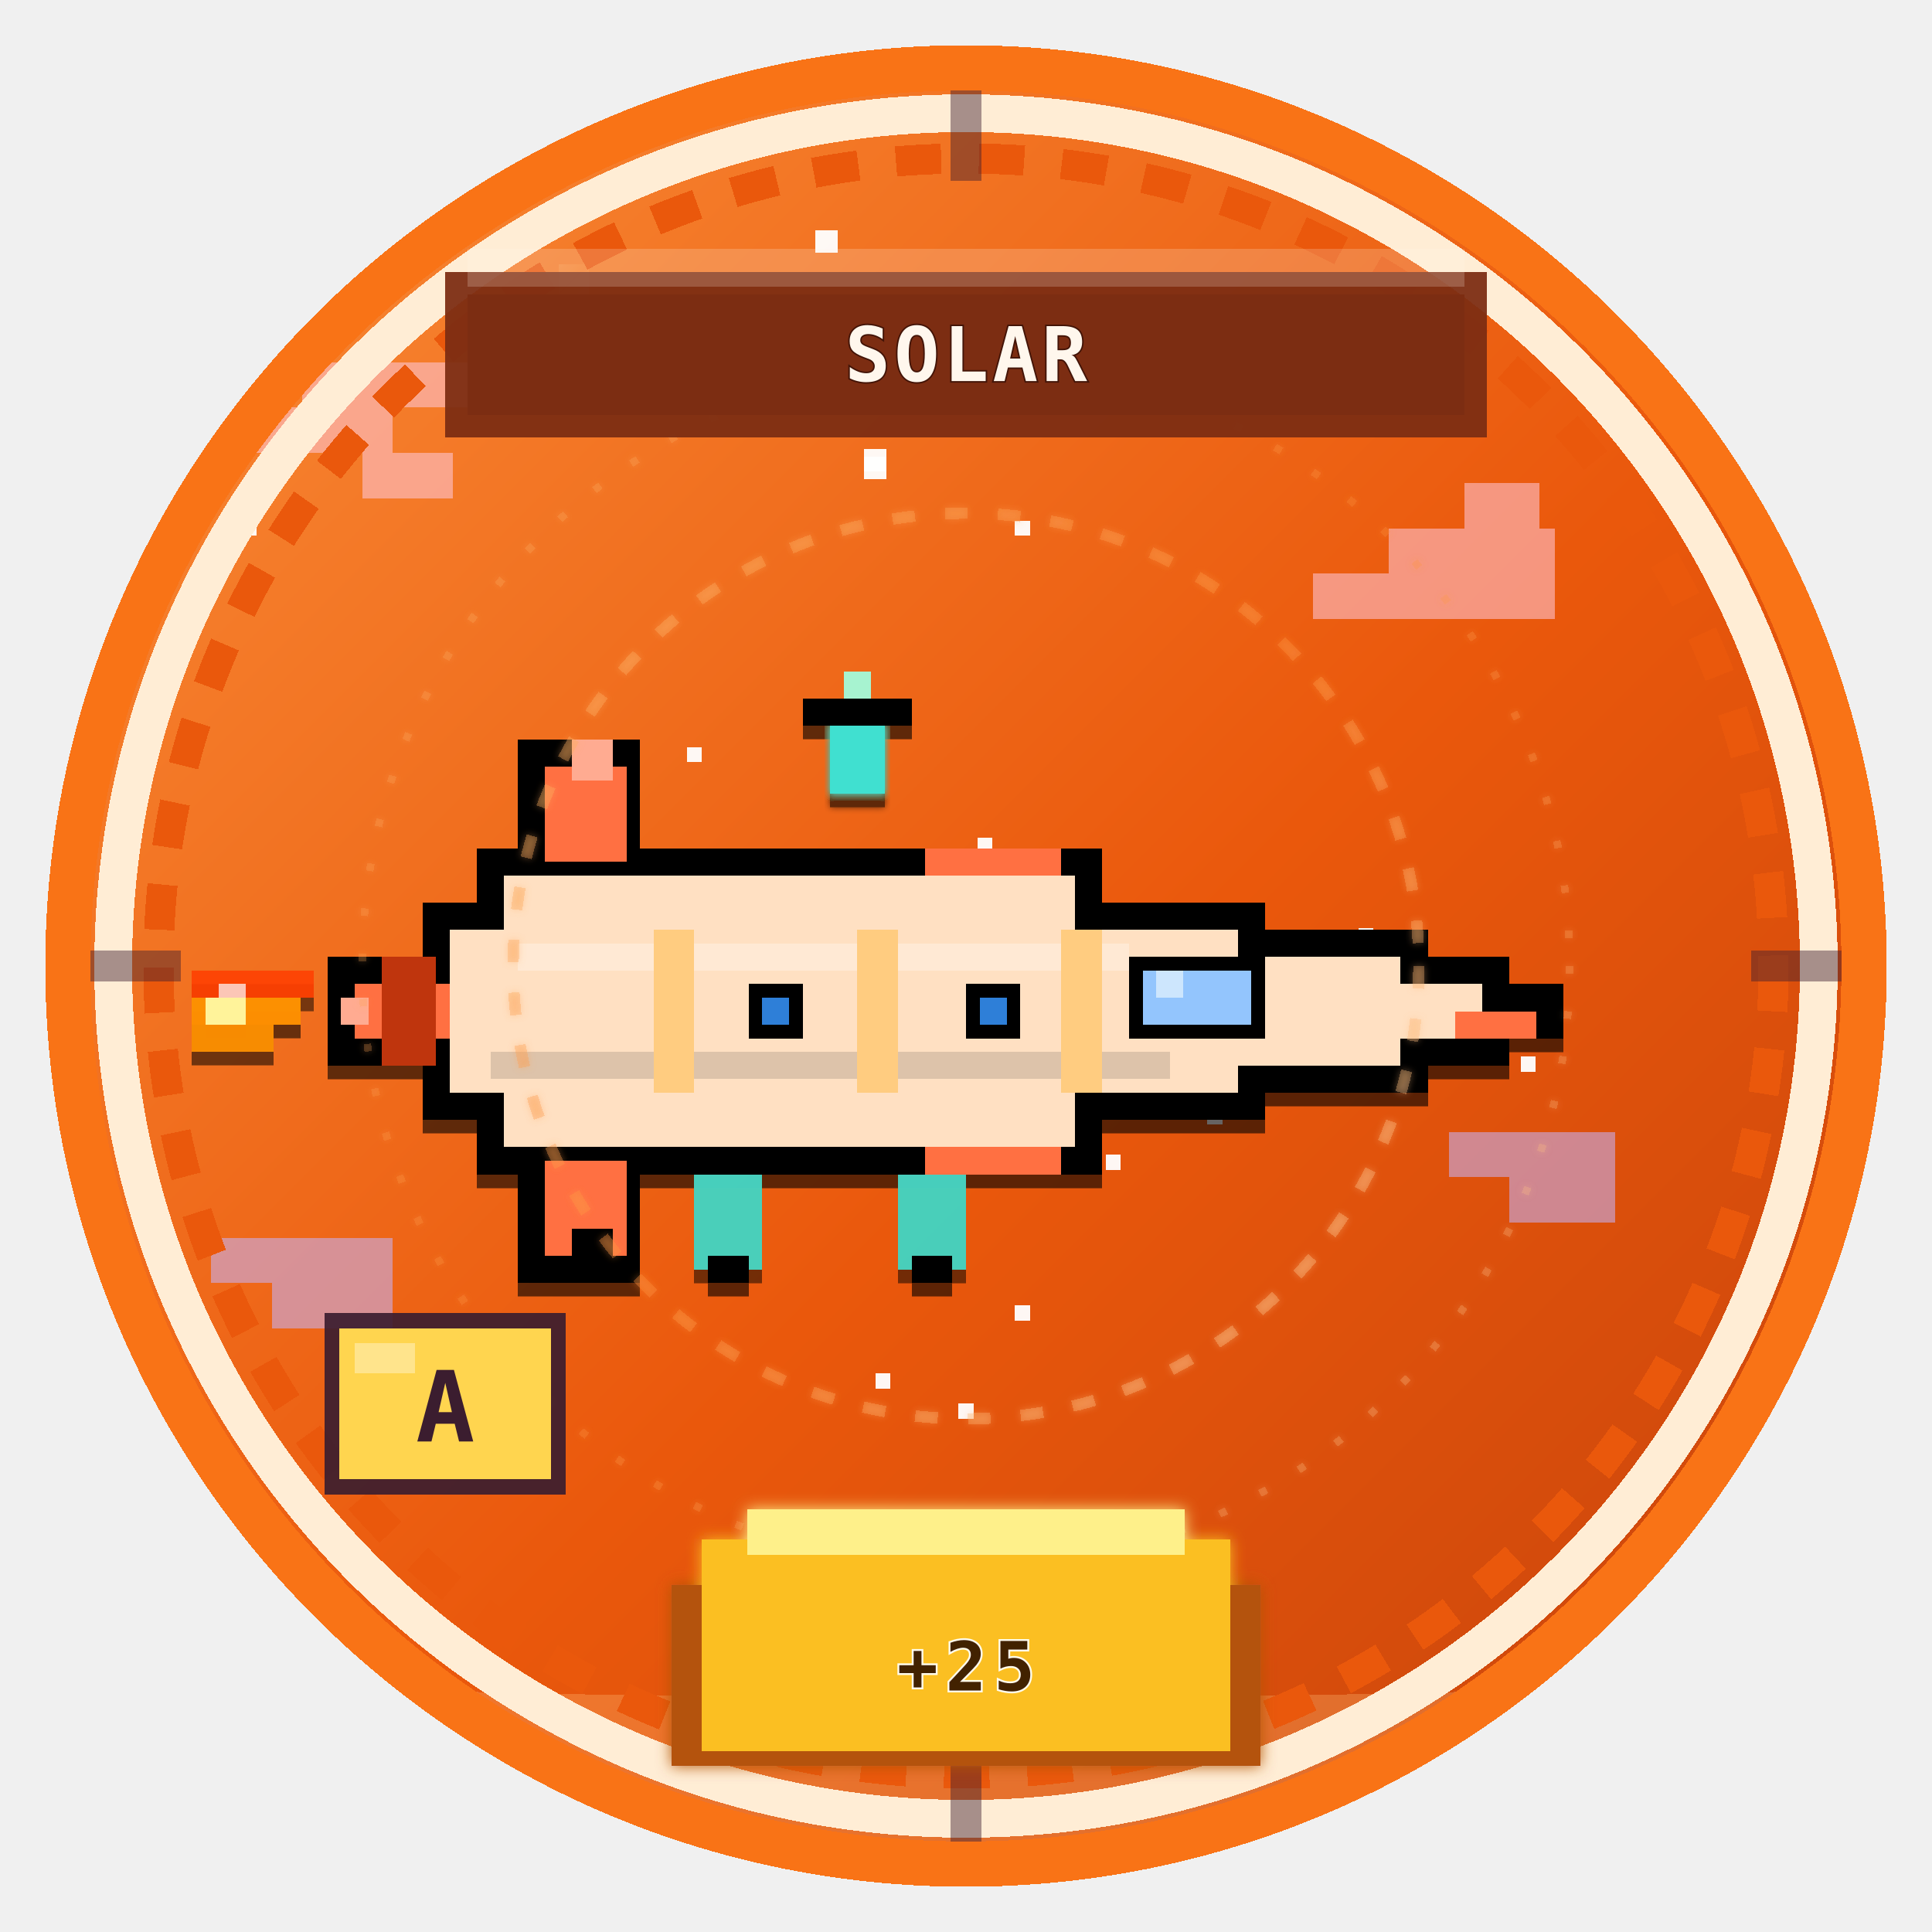
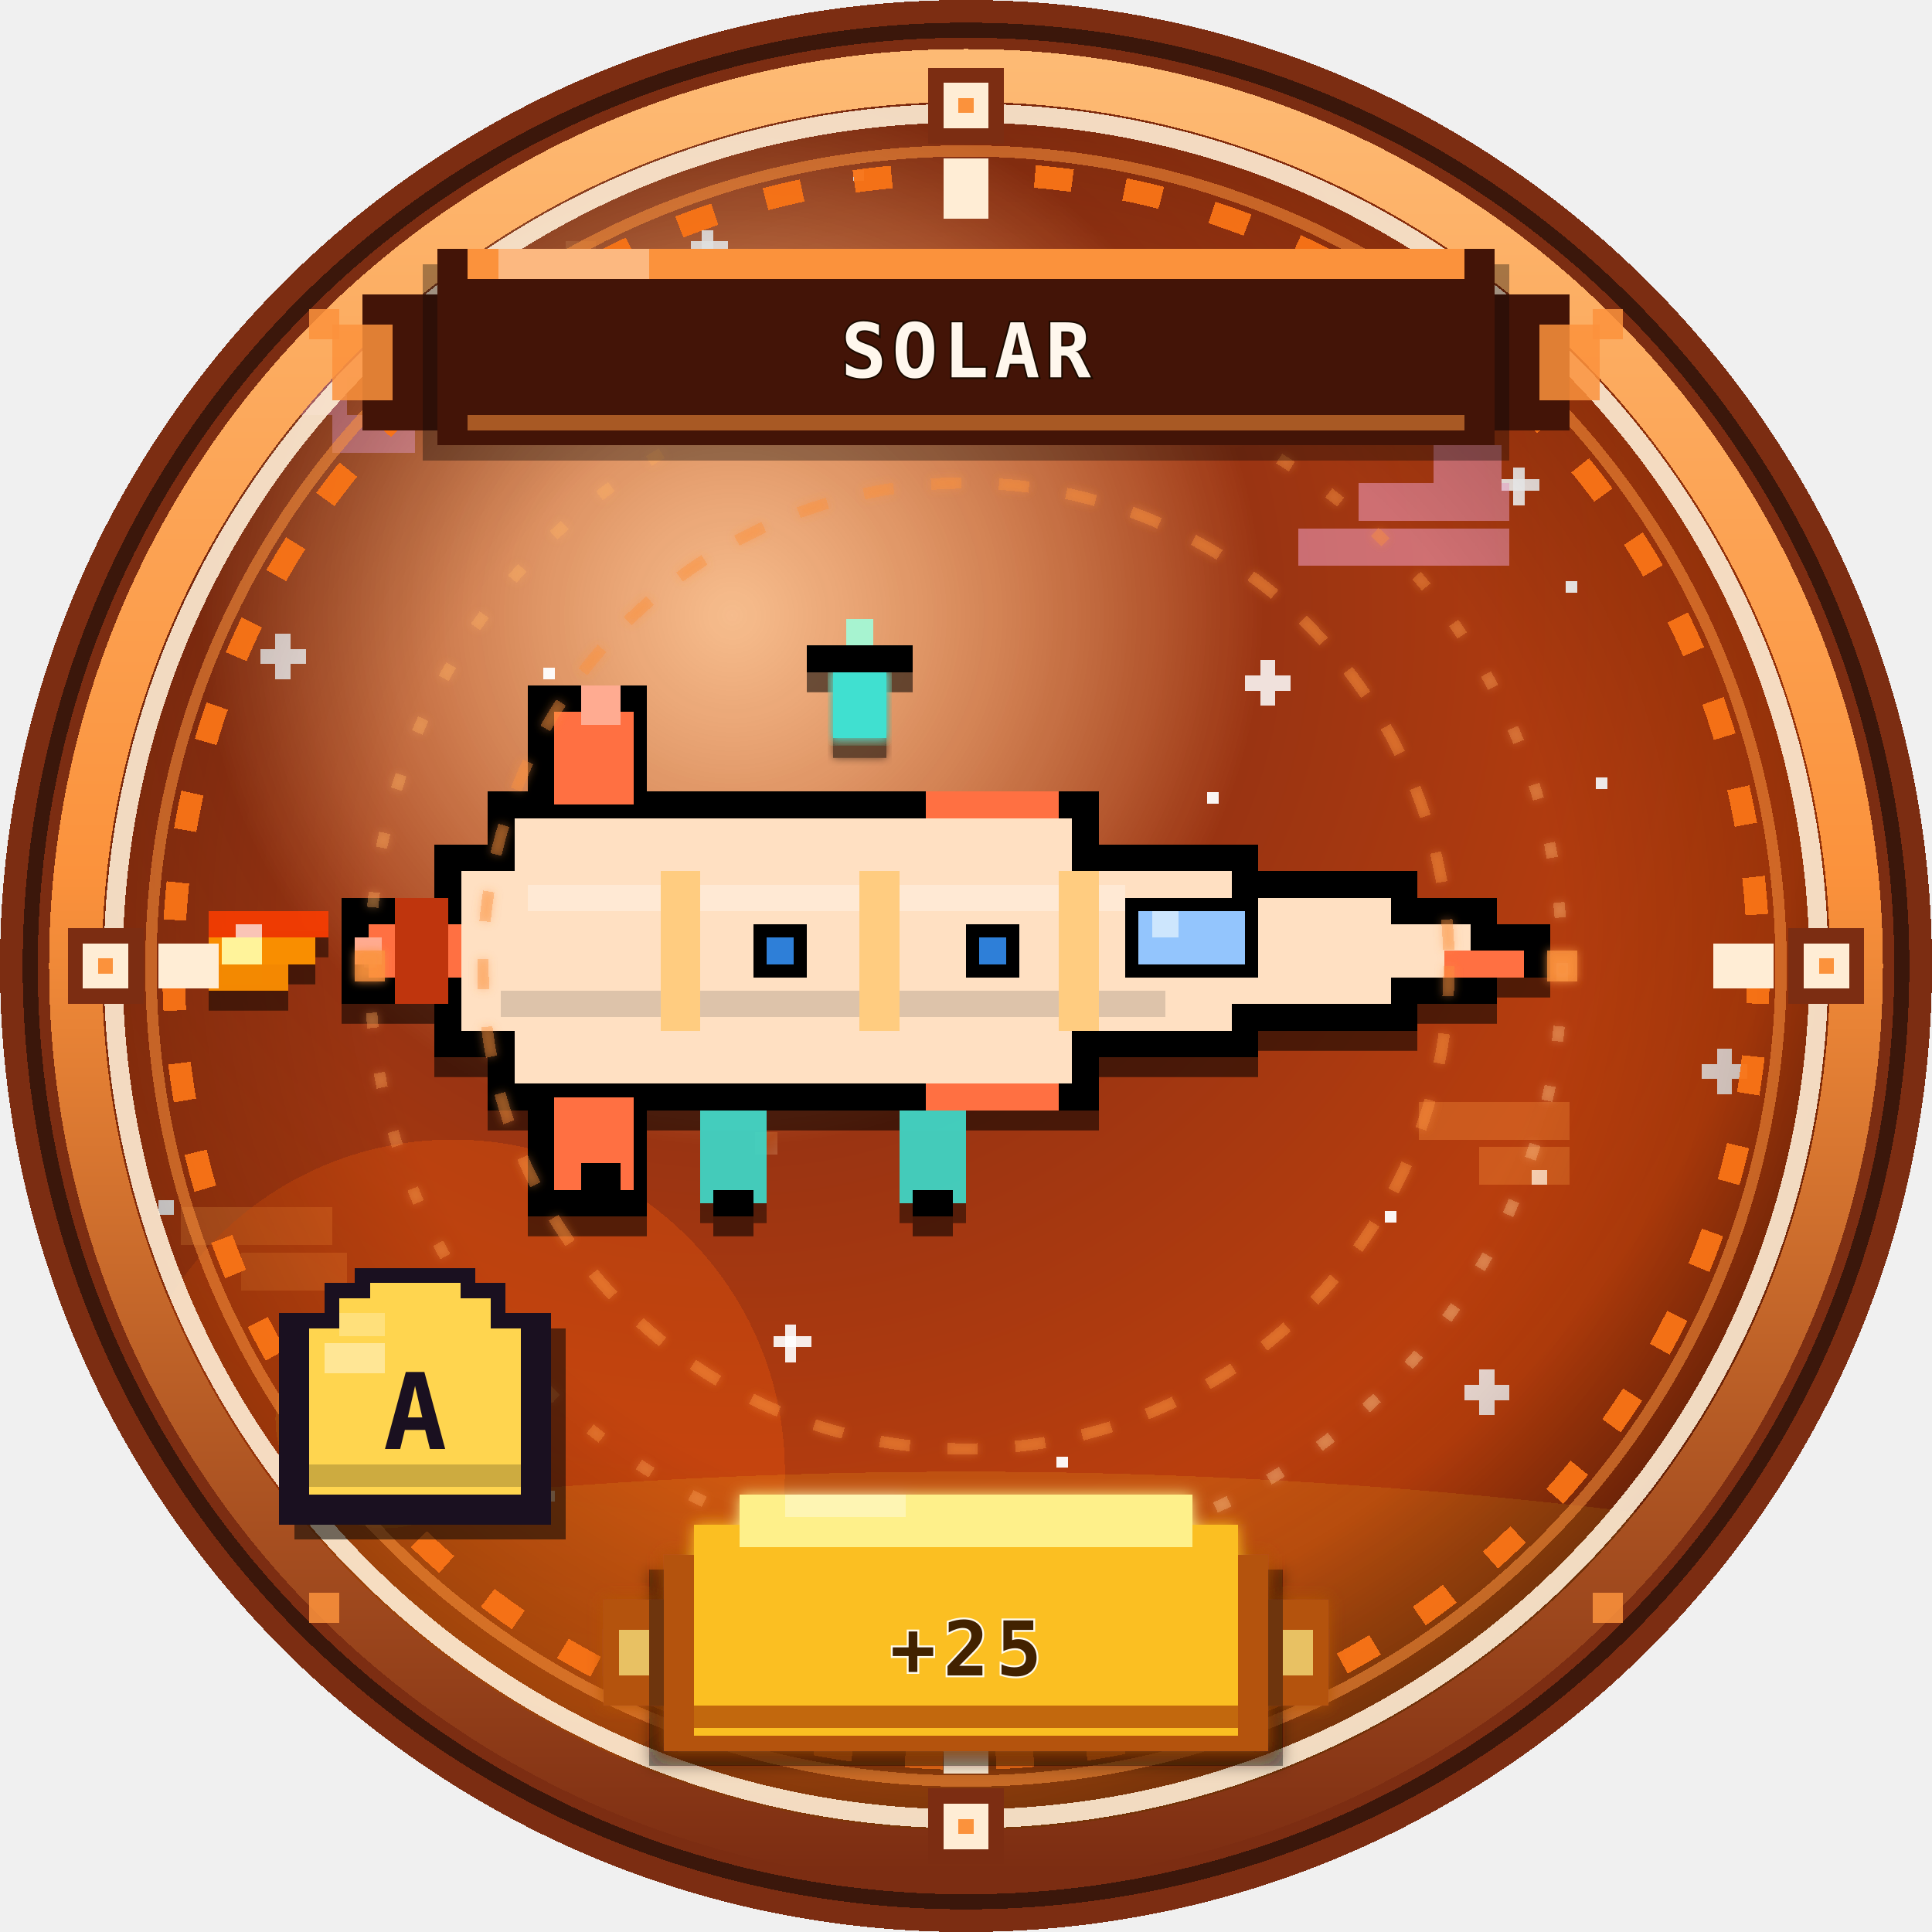
<svg xmlns="http://www.w3.org/2000/svg" viewBox="0 0 512 512" class="w-full h-full" shape-rendering="crispEdges">
  <defs>
-     <linearGradient id="bg_badge_2383" x1="0%" y1="0%" x2="100%" y2="100%">
-       <stop offset="0%" stop-color="#fb923c" />
-       <stop offset="55%" stop-color="#ea580c" />
-       <stop offset="100%" stop-color="#c2410c" />
-     </linearGradient>
-     <linearGradient id="hull_badge_2383" x1="0%" y1="0%" x2="100%" y2="0%">
+     <radialGradient id="bg_badge_2585" cx="38%" cy="32%" r="78%">
+       <stop offset="0%" stop-color="#fb923c" stop-opacity="0.55" />
+       <stop offset="35%" stop-color="#9a3412" />
+       <stop offset="72%" stop-color="#c2410c" />
+       <stop offset="100%" stop-color="#431407" />
+     </radialGradient>
+     <linearGradient id="hull_badge_2585" x1="0%" y1="0%" x2="100%" y2="0%">
      <stop offset="0%" stop-color="#cc5500" />
      <stop offset="50%" stop-color="#ff7722" />
      <stop offset="100%" stop-color="#aa4400" />
    </linearGradient>
-     <linearGradient id="frame_badge_2383" x1="0%" y1="0%" x2="100%" y2="100%">
+     <linearGradient id="frame_badge_2585" x1="0%" y1="0%" x2="100%" y2="100%">
      <stop offset="0%" stop-color="#fdba74" />
      <stop offset="50%" stop-color="#fb923c" />
      <stop offset="100%" stop-color="#fed7aa" />
    </linearGradient>
-     <filter id="shadow_badge_2383" x="-50%" y="-50%" width="200%" height="200%">
-       <feDropShadow dx="0" dy="4" stdDeviation="0" flood-color="#000" flood-opacity="0.6" />
+     <linearGradient id="rim_badge_2585" x1="0%" y1="0%" x2="0%" y2="100%">
+       <stop offset="0%" stop-color="#fdba74" />
+       <stop offset="45%" stop-color="#fb923c" />
+       <stop offset="100%" stop-color="#7c2d12" />
+     </linearGradient>
+     <radialGradient id="vignette_badge_2585" cx="50%" cy="48%" r="55%">
+       <stop offset="55%" stop-color="#000000" stop-opacity="0" />
+       <stop offset="100%" stop-color="#000000" stop-opacity="0.42" />
+     </radialGradient>
+     <filter id="shadow_badge_2585" x="-50%" y="-50%" width="200%" height="200%">
+       <feDropShadow dx="0" dy="6" stdDeviation="0" flood-color="#000" flood-opacity="0.55" />
    </filter>
-     <filter id="glow_badge_2383">
-       <feGaussianBlur stdDeviation="1" result="blur" />
+     <filter id="glow_badge_2585">
+       <feGaussianBlur stdDeviation="1.2" result="blur" />
      <feComposite in="SourceGraphic" in2="blur" operator="over" />
    </filter>
-     <filter id="text_glow_badge_2383" x="-50%" y="-50%" width="200%" height="200%">
+     <filter id="text_glow_badge_2585" x="-50%" y="-50%" width="200%" height="200%">
      <feGaussianBlur stdDeviation="2" result="blur" />
      <feMerge>
        <feMergeNode in="blur" />
        <feMergeNode in="SourceGraphic" />
      </feMerge>
    </filter>
-     <clipPath id="clip_badge_2383">
-       <circle cx="256" cy="256" r="240" />
+     <clipPath id="clip_badge_2585">
+       <circle cx="256" cy="256" r="236" />
    </clipPath>
  </defs>
-   <g clip-path="url(#clip_badge_2383)">
-     <rect width="512" height="512" fill="url(#bg_badge_2383)" />
-     <g fill="#ffffff" fill-opacity="0.95" shape-rendering="crispEdges">
-       <rect x="293" y="306" width="4" height="4" />
-       <rect x="64" y="138" width="4" height="4" />
-       <rect x="66" y="154" width="4" height="4" />
-       <rect x="320" y="294" width="4" height="4" />
-       <rect x="269" y="138" width="4" height="4" />
-       <rect x="254" y="372" width="4" height="4" />
-       <rect x="285" y="299" width="4" height="4" />
-       <rect x="229" y="121" width="6" height="6" />
-       <rect x="461" y="143" width="4" height="4" />
-       <rect x="360" y="246" width="4" height="4" />
-       <rect x="182" y="198" width="4" height="4" />
-       <rect x="216" y="61" width="6" height="6" />
-       <rect x="477" y="272" width="6" height="6" />
-       <rect x="269" y="346" width="4" height="4" />
-       <rect x="232" y="364" width="4" height="4" />
-       <rect x="259" y="222" width="4" height="4" />
-       <rect x="403" y="280" width="4" height="4" />
-       <rect x="229" y="119" width="6" height="6" />
+   <g clip-path="url(#clip_badge_2585)">
+     <rect width="512" height="512" fill="url(#bg_badge_2585)" />
+     <g fill="#ffffff" shape-rendering="crispEdges">
+       <rect x="415" y="154" width="3" height="3" fill-opacity="0.95" />
+       <rect x="406" y="310" width="4" height="4" fill-opacity="0.95" />
+       <rect x="392" y="363" width="4" height="4" fill-opacity="0.85" />
+       <rect x="388" y="367" width="12" height="4" fill-opacity="0.85" />
+       <rect x="392" y="371" width="4" height="4" fill-opacity="0.85" />
+       <rect x="398" y="127" width="10" height="3" fill-opacity="0.9" />
+       <rect x="401" y="124" width="3" height="10" fill-opacity="0.9" />
+       <rect x="183" y="64" width="10" height="3" fill-opacity="0.9" />
+       <rect x="186" y="61" width="3" height="10" fill-opacity="0.9" />
+       <rect x="379" y="39" width="3" height="3" fill-opacity="0.95" />
+       <rect x="73" y="168" width="4" height="4" fill-opacity="0.85" />
+       <rect x="69" y="172" width="12" height="4" fill-opacity="0.85" />
+       <rect x="73" y="176" width="4" height="4" fill-opacity="0.85" />
+       <rect x="226" y="45" width="3" height="3" fill-opacity="0.95" />
+       <rect x="137" y="395" width="10" height="3" fill-opacity="0.9" />
+       <rect x="140" y="392" width="3" height="10" fill-opacity="0.9" />
+       <rect x="285" y="408" width="3" height="3" fill-opacity="0.95" />
+       <rect x="419" y="60" width="4" height="4" fill-opacity="0.95" />
+       <rect x="144" y="177" width="3" height="3" fill-opacity="0.95" />
+       <rect x="280" y="386" width="3" height="3" fill-opacity="0.95" />
+       <rect x="40" y="380" width="4" height="4" fill-opacity="0.95" />
+       <rect x="205" y="354" width="10" height="3" fill-opacity="0.9" />
+       <rect x="208" y="351" width="3" height="10" fill-opacity="0.9" />
+       <rect x="280" y="234" width="3" height="3" fill-opacity="0.95" />
+       <rect x="367" y="321" width="3" height="3" fill-opacity="0.95" />
+       <rect x="42" y="318" width="4" height="4" fill-opacity="0.95" />
+       <rect x="373" y="243" width="3" height="3" fill-opacity="0.95" />
+       <rect x="297" y="71" width="4" height="4" fill-opacity="0.85" />
+       <rect x="293" y="75" width="12" height="4" fill-opacity="0.85" />
+       <rect x="297" y="79" width="4" height="4" fill-opacity="0.85" />
+       <rect x="334" y="175" width="4" height="4" fill-opacity="0.85" />
+       <rect x="330" y="179" width="12" height="4" fill-opacity="0.85" />
+       <rect x="334" y="183" width="4" height="4" fill-opacity="0.85" />
+       <rect x="320" y="210" width="3" height="3" fill-opacity="0.95" />
+       <rect x="423" y="206" width="3" height="3" fill-opacity="0.95" />
+       <rect x="455" y="278" width="4" height="4" fill-opacity="0.85" />
+       <rect x="451" y="282" width="12" height="4" fill-opacity="0.85" />
+       <rect x="455" y="286" width="4" height="4" fill-opacity="0.85" />
    </g>
-     <g opacity="0.55" shape-rendering="crispEdges">
-       <g fill="#ffc8dd">
-         <rect x="64" y="108" width="40" height="12" />
-         <rect x="80" y="96" width="48" height="12" />
-         <rect x="96" y="120" width="24" height="12" />
-         <rect x="368" y="140" width="44" height="12" />
-         <rect x="348" y="152" width="64" height="12" />
-         <rect x="388" y="128" width="20" height="12" />
+     <g opacity="0.5" shape-rendering="crispEdges">
+       <g fill="#f9a8d4">
+         <rect x="56" y="100" width="36" height="10" />
+         <rect x="72" y="90" width="44" height="10" />
+         <rect x="88" y="110" width="22" height="10" />
+         <rect x="360" y="128" width="40" height="10" />
+         <rect x="344" y="140" width="56" height="10" />
+         <rect x="380" y="118" width="18" height="10" />
      </g>
-       <g fill="#c4b5fd">
-         <rect x="56" y="328" width="48" height="12" />
-         <rect x="72" y="340" width="32" height="12" />
-         <rect x="384" y="300" width="44" height="12" />
-         <rect x="400" y="312" width="28" height="12" />
+       <g fill="#fb923c" opacity="0.7">
+         <rect x="48" y="320" width="40" height="10" />
+         <rect x="64" y="332" width="28" height="10" />
+         <rect x="376" y="292" width="40" height="10" />
+         <rect x="392" y="304" width="24" height="10" />
      </g>
-       <g fill="url(#frame_badge_2383)" opacity="0.4">
-         <rect x="148" y="70" width="8" height="8" />
-         <rect x="356" y="88" width="8" height="8" />
-         <rect x="112" y="268" width="8" height="8" />
-         <rect x="300" y="240" width="8" height="8" />
+       <g fill="url(#frame_badge_2585)" opacity="0.45">
+         <rect x="150" y="64" width="8" height="8" />
+         <rect x="348" y="84" width="8" height="8" />
+         <rect x="120" y="250" width="8" height="8" />
+         <rect x="300" y="230" width="8" height="8" />
+         <rect x="200" y="300" width="6" height="6" />
      </g>
    </g>
-     <path d="M-100 438 Q256 462 612 438 V512 H-100 Z" fill="#fdba74" fill-opacity="0.32" />
-   </g>
-   <g transform="translate(256, 268) scale(0.9)" filter="url(#shadow_badge_2383)">
+     <circle cx="120" cy="390" r="88" fill="#ea580c" fill-opacity="0.35" />
+     <circle cx="102" cy="376" r="29" fill="#fbbf24" fill-opacity="0.18" />
+     <path d="M-40 420 Q256 360 552 420 V520 H-40 Z" fill="#fbbf24" fill-opacity="0.16" />
+     <rect width="512" height="512" fill="url(#vignette_badge_2585)" />
+   </g>
+   <g transform="translate(256, 252) scale(0.88)" filter="url(#shadow_badge_2585)">
    <g transform="translate(8, 0)" shape-rendering="crispEdges">
      <rect x="-168" y="-32" width="248" height="64" fill="#050505" />
      <rect x="-152" y="-48" width="184" height="16" fill="#050505" />
      <rect x="-152" y="32" width="184" height="16" fill="#050505" />
      <rect x="80" y="-24" width="48" height="48" fill="#050505" />
      <rect x="120" y="-16" width="32" height="32" fill="#050505" />
      <rect x="144" y="-8" width="24" height="16" fill="#050505" />
      <rect x="-196" y="-16" width="32" height="32" fill="#050505" />
      <rect x="-140" y="-80" width="36" height="36" fill="#050505" />
      <rect x="-140" y="44" width="36" height="36" fill="#050505" />
      <rect x="-160" y="-24" width="232" height="48" fill="#ffe0c2" />
      <rect x="-144" y="-40" width="168" height="16" fill="#ffe0c2" />
      <rect x="-144" y="24" width="168" height="16" fill="#ffe0c2" />
      <rect x="72" y="-16" width="48" height="32" fill="#ffe0c2" />
      <rect x="112" y="-8" width="32" height="16" fill="#ffe0c2" />
      <rect x="136" y="0" width="24" height="8" fill="#ff7043" />
      <rect x="-140" y="-20" width="180" height="8" fill="#ffffff" opacity="0.3" />
      <rect x="-148" y="12" width="200" height="8" fill="#1a1a22" opacity="0.15" />
      <rect x="-100" y="-24" width="12" height="48" fill="#ffcc80" />
      <rect x="-40" y="-24" width="12" height="48" fill="#ffcc80" />
      <rect x="20" y="-24" width="12" height="48" fill="#ffcc80" />
      <rect x="-132" y="-72" width="24" height="28" fill="#ff7043" />
      <rect x="-124" y="-80" width="12" height="12" fill="#ffab91" />
      <rect x="-132" y="44" width="24" height="28" fill="#ff7043" />
      <rect x="-124" y="64" width="12" height="12" fill="#050505" />
      <rect x="-20" y="-48" width="40" height="8" fill="#ff7043" />
      <rect x="-20" y="40" width="40" height="8" fill="#ff7043" />
      <rect x="-188" y="-8" width="28" height="16" fill="#ff7043" />
      <rect x="-180" y="-16" width="16" height="32" fill="#bf360c" />
      <rect x="-192" y="-4" width="8" height="8" fill="#ffab91" />
      <rect x="40" y="-16" width="40" height="24" fill="#050505" />
      <rect x="44" y="-12" width="32" height="16" fill="#93c5fd" />
      <rect x="48" y="-12" width="8" height="8" fill="#e0f2fe" opacity="0.75" />
      <rect x="-72" y="-8" width="16" height="16" fill="#050505" />
      <rect x="-68" y="-4" width="8" height="8" fill="#2f7fd8" />
      <rect x="-8" y="-8" width="16" height="16" fill="#050505" />
      <rect x="-4" y="-4" width="8" height="8" fill="#2f7fd8" />
      <rect x="-236" y="-12" width="36" height="8" fill="#ff3d00" opacity="0.85" />
      <rect x="-236" y="-4" width="32" height="8" fill="#ff9100" opacity="0.95" />
      <rect x="-236" y="4" width="24" height="8" fill="#ff9100" opacity="0.9" />
      <rect x="-232" y="-4" width="12" height="8" fill="#fff59d" opacity="0.98" />
      <rect x="-228" y="-8" width="8" height="4" fill="#ffffff" opacity="0.7" />
-       <rect x="-48" y="-84" width="16" height="20" fill="#40e0d0" filter="url(#glow_badge_2383)" />
+       <rect x="-48" y="-84" width="16" height="20" fill="#40e0d0" filter="url(#glow_badge_2585)" />
      <rect x="-56" y="-92" width="32" height="8" fill="#050505" />
      <rect x="-44" y="-100" width="8" height="8" fill="#a7f3d0" />
      <rect x="-88" y="48" width="20" height="28" fill="#40e0d0" opacity="0.85" />
      <rect x="-28" y="48" width="20" height="28" fill="#40e0d0" opacity="0.85" />
      <rect x="-84" y="72" width="12" height="8" fill="#050505" />
      <rect x="-24" y="72" width="12" height="8" fill="#050505" />
    </g>
  </g>
-   <g filter="url(#glow_badge_2383)">
-     <circle cx="256" cy="256" r="120" fill="none" stroke="url(#frame_badge_2383)" stroke-width="3" opacity="0.35" stroke-dasharray="6 8" />
-     <circle cx="256" cy="256" r="160" fill="none" stroke="url(#frame_badge_2383)" stroke-width="2" opacity="0.25" stroke-dasharray="2 10" />
-   </g>
-   <g shape-rendering="crispEdges">
-     <circle cx="256" cy="256" r="238" fill="none" stroke="#f97316" stroke-width="12" />
-     <circle cx="256" cy="256" r="226" fill="none" stroke="#ffedd5" stroke-width="10" />
-     <circle cx="256" cy="256" r="214" fill="none" stroke="#ea580c" stroke-width="8" stroke-dasharray="12 10" />
-     <path d="M256 24 V48 M488 256 H464 M256 488 V464 M24 256 H48" stroke="#3b1d2f" stroke-width="8" opacity="0.45" />
-   </g>
-   <g shape-rendering="crispEdges" id="name_badge_2383">
-     <rect x="118" y="72" width="276" height="44" fill="#7c2d12" opacity="0.94" />
-     <rect x="124" y="66" width="264" height="10" fill="#fff7ed" opacity="0.2" />
-     <rect x="124" y="78" width="264" height="32" fill="#7c2d12" />
-     <text x="256" y="101" font-family="Galmuri11, monospace" font-size="20" font-weight="bold" fill="#fff7ed" stroke="#431407" stroke-width="0.8" paint-order="stroke" text-anchor="middle" letter-spacing="1">SOLAR</text>
-   </g>
-   <g shape-rendering="crispEdges" id="grade_badge_2383">
-     <rect x="86" y="348" width="64" height="48" fill="#3b1d2f" opacity="0.92" />
-     <rect x="90" y="352" width="56" height="40" fill="#ffd54f" />
-     <rect x="94" y="356" width="16" height="8" fill="#ffffff" opacity="0.35" />
-     <text x="118" y="382" font-family="Galmuri11, monospace" font-size="26" font-weight="bold" fill="#3b1d2f" text-anchor="middle">A</text>
-   </g>
-   <g shape-rendering="crispEdges" id="enhance_badge_2383" filter="url(#text_glow_badge_2383)">
-     <rect x="178" y="420" width="156" height="48" fill="#b45309" />
-     <rect x="186" y="408" width="140" height="56" fill="#fbbf24" />
-     <rect x="198" y="400" width="116" height="12" fill="#fef08a" />
-     <text x="256" y="448" font-family="Galmuri11, monospace" font-size="18" font-weight="bold" fill="#422006" stroke="#fffbeb" stroke-width="1" paint-order="stroke" text-anchor="middle" letter-spacing="2">+25</text>
+   <g filter="url(#glow_badge_2585)" id="upgrade_badge_2585">
+     <circle cx="256" cy="256" r="128" fill="none" stroke="#fb923c" stroke-width="3" opacity="0.4" stroke-dasharray="8 10" />
+     <circle cx="256" cy="256" r="158" fill="none" stroke="url(#frame_badge_2585)" stroke-width="3" opacity="0.35" stroke-dasharray="4 12" />
+     <rect x="252" y="94" width="8" height="8" fill="#fb923c" opacity="0.75" />
+     <rect x="410" y="252" width="8" height="8" fill="#fb923c" opacity="0.75" />
+     <rect x="252" y="410" width="8" height="8" fill="#fb923c" opacity="0.75" />
+     <rect x="94" y="252" width="8" height="8" fill="#fb923c" opacity="0.75" />
+   </g>
+   <g shape-rendering="crispEdges" id="frame_badge_2585_chrome">
+     <circle cx="256" cy="256" r="248" fill="none" stroke="#7c2d12" stroke-width="16" />
+     <circle cx="256" cy="256" r="248" fill="none" stroke="#050505" stroke-width="4" opacity="0.55" />
+     <circle cx="256" cy="256" r="236" fill="none" stroke="url(#rim_badge_2585)" stroke-width="14" />
+     <circle cx="256" cy="256" r="226" fill="none" stroke="#ffedd5" stroke-width="5" opacity="0.9" />
+     <circle cx="256" cy="256" r="216" fill="none" stroke="#fb923c" stroke-width="3" opacity="0.55" />
+     <circle cx="256" cy="256" r="210" fill="none" stroke="#f97316" stroke-width="6" stroke-dasharray="10 14" opacity="0.95" />
+     <rect x="250" y="42" width="12" height="16" fill="#ffedd5" />
+     <rect x="250" y="454" width="12" height="16" fill="#ffedd5" />
+     <rect x="42" y="250" width="16" height="12" fill="#ffedd5" />
+     <rect x="454" y="250" width="16" height="12" fill="#ffedd5" />
+     <rect x="246" y="18" width="20" height="20" fill="#7c2d12" />
+     <rect x="250" y="22" width="12" height="12" fill="#ffedd5" />
+     <rect x="254" y="26" width="4" height="4" fill="#fb923c" />
+     <rect x="474" y="246" width="20" height="20" fill="#7c2d12" />
+     <rect x="478" y="250" width="12" height="12" fill="#ffedd5" />
+     <rect x="482" y="254" width="4" height="4" fill="#fb923c" />
+     <rect x="246" y="474" width="20" height="20" fill="#7c2d12" />
+     <rect x="250" y="478" width="12" height="12" fill="#ffedd5" />
+     <rect x="254" y="482" width="4" height="4" fill="#fb923c" />
+     <rect x="18" y="246" width="20" height="20" fill="#7c2d12" />
+     <rect x="22" y="250" width="12" height="12" fill="#ffedd5" />
+     <rect x="26" y="254" width="4" height="4" fill="#fb923c" />
+     <rect x="82" y="82" width="8" height="8" fill="#fb923c" opacity="0.85" />
+     <rect x="422" y="82" width="8" height="8" fill="#fb923c" opacity="0.85" />
+     <rect x="82" y="422" width="8" height="8" fill="#fb923c" opacity="0.85" />
+     <rect x="422" y="422" width="8" height="8" fill="#fb923c" opacity="0.85" />
+   </g>
+   <g shape-rendering="crispEdges" id="name_badge_2585">
+     <rect x="96" y="78" width="20" height="36" fill="#431407" />
+     <rect x="396" y="78" width="20" height="36" fill="#431407" />
+     <rect x="88" y="86" width="16" height="20" fill="#fb923c" opacity="0.85" />
+     <rect x="408" y="86" width="16" height="20" fill="#fb923c" opacity="0.85" />
+     <rect x="112" y="70" width="288" height="52" fill="#050505" opacity="0.35" />
+     <rect x="116" y="66" width="280" height="52" fill="#431407" />
+     <rect x="124" y="74" width="264" height="36" fill="#431407" />
+     <rect x="124" y="66" width="264" height="8" fill="#fb923c" />
+     <rect x="132" y="66" width="40" height="8" fill="#ffffff" opacity="0.35" />
+     <rect x="124" y="110" width="264" height="4" fill="#fb923c" opacity="0.55" />
+     <text x="256" y="100" font-family="Galmuri11, monospace" font-size="20" font-weight="bold" fill="#fff7ed" stroke="#1c0a00" stroke-width="0.9" paint-order="stroke" text-anchor="middle" letter-spacing="1.5">SOLAR</text>
+   </g>
+   <g shape-rendering="crispEdges" id="grade_badge_2585">
+     <rect x="78" y="352" width="72" height="56" fill="#050505" opacity="0.55" />
+     <rect x="74" y="348" width="72" height="56" fill="#1a1020" />
+     <rect x="86" y="340" width="48" height="12" fill="#1a1020" />
+     <rect x="94" y="336" width="32" height="8" fill="#1a1020" />
+     <rect x="82" y="352" width="56" height="44" fill="#ffd54f" />
+     <rect x="90" y="344" width="40" height="12" fill="#ffd54f" />
+     <rect x="98" y="340" width="24" height="8" fill="#ffd54f" />
+     <rect x="86" y="356" width="16" height="8" fill="#ffffff" opacity="0.4" />
+     <rect x="90" y="348" width="12" height="6" fill="#ffffff" opacity="0.25" />
+     <rect x="82" y="388" width="56" height="6" fill="#050505" opacity="0.2" />
+     <text x="110" y="384" font-family="Galmuri11, monospace" font-size="28" font-weight="bold" fill="#1a1020" text-anchor="middle">A</text>
+   </g>
+   <g shape-rendering="crispEdges" id="enhance_badge_2585" filter="url(#text_glow_badge_2585)">
+     <rect x="160" y="424" width="16" height="28" fill="#b45309" />
+     <rect x="336" y="424" width="16" height="28" fill="#b45309" />
+     <rect x="164" y="432" width="8" height="12" fill="#fef08a" opacity="0.7" />
+     <rect x="340" y="432" width="8" height="12" fill="#fef08a" opacity="0.7" />
+     <rect x="172" y="416" width="168" height="52" fill="#050505" opacity="0.4" />
+     <rect x="176" y="412" width="160" height="52" fill="#b45309" />
+     <rect x="184" y="404" width="144" height="56" fill="#fbbf24" />
+     <rect x="196" y="396" width="120" height="14" fill="#fef08a" />
+     <rect x="208" y="396" width="32" height="6" fill="#ffffff" opacity="0.35" />
+     <rect x="184" y="452" width="144" height="6" fill="#b45309" opacity="0.8" />
+     <text x="256" y="444" font-family="Galmuri11, monospace" font-size="20" font-weight="bold" fill="#422006" stroke="#fffbeb" stroke-width="1" paint-order="stroke" text-anchor="middle" letter-spacing="2">+25</text>
  </g>
</svg>
